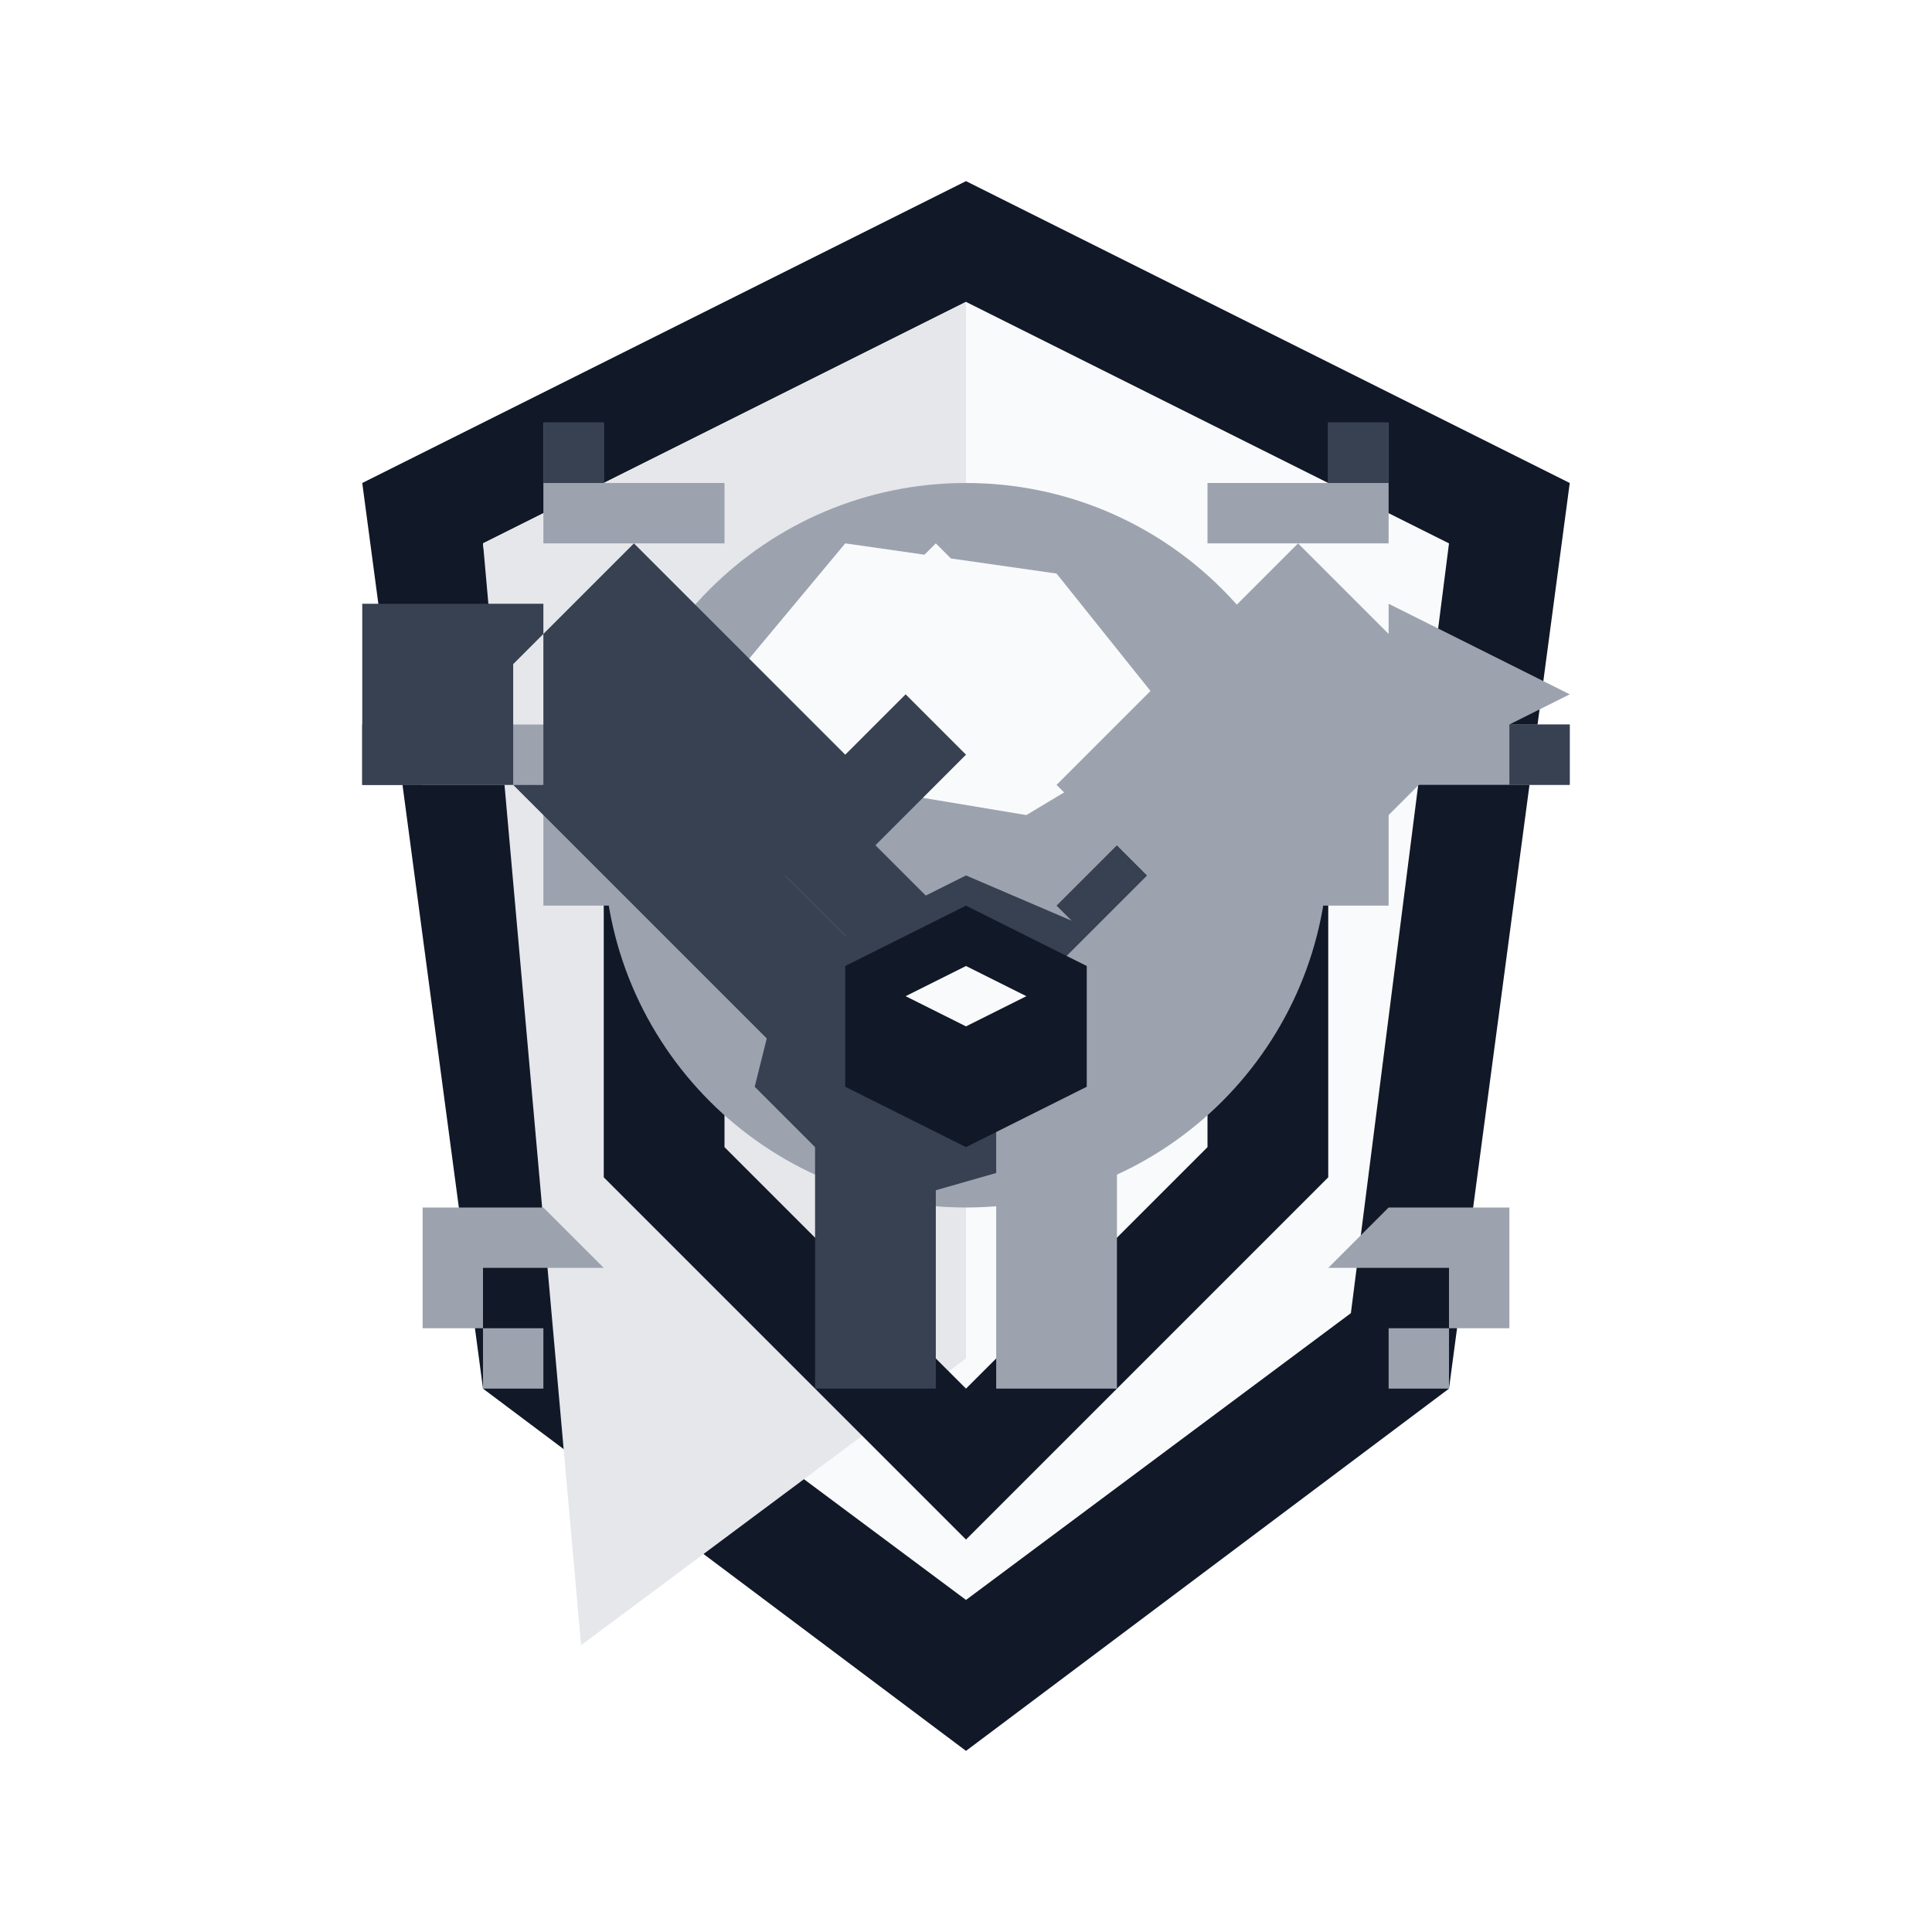
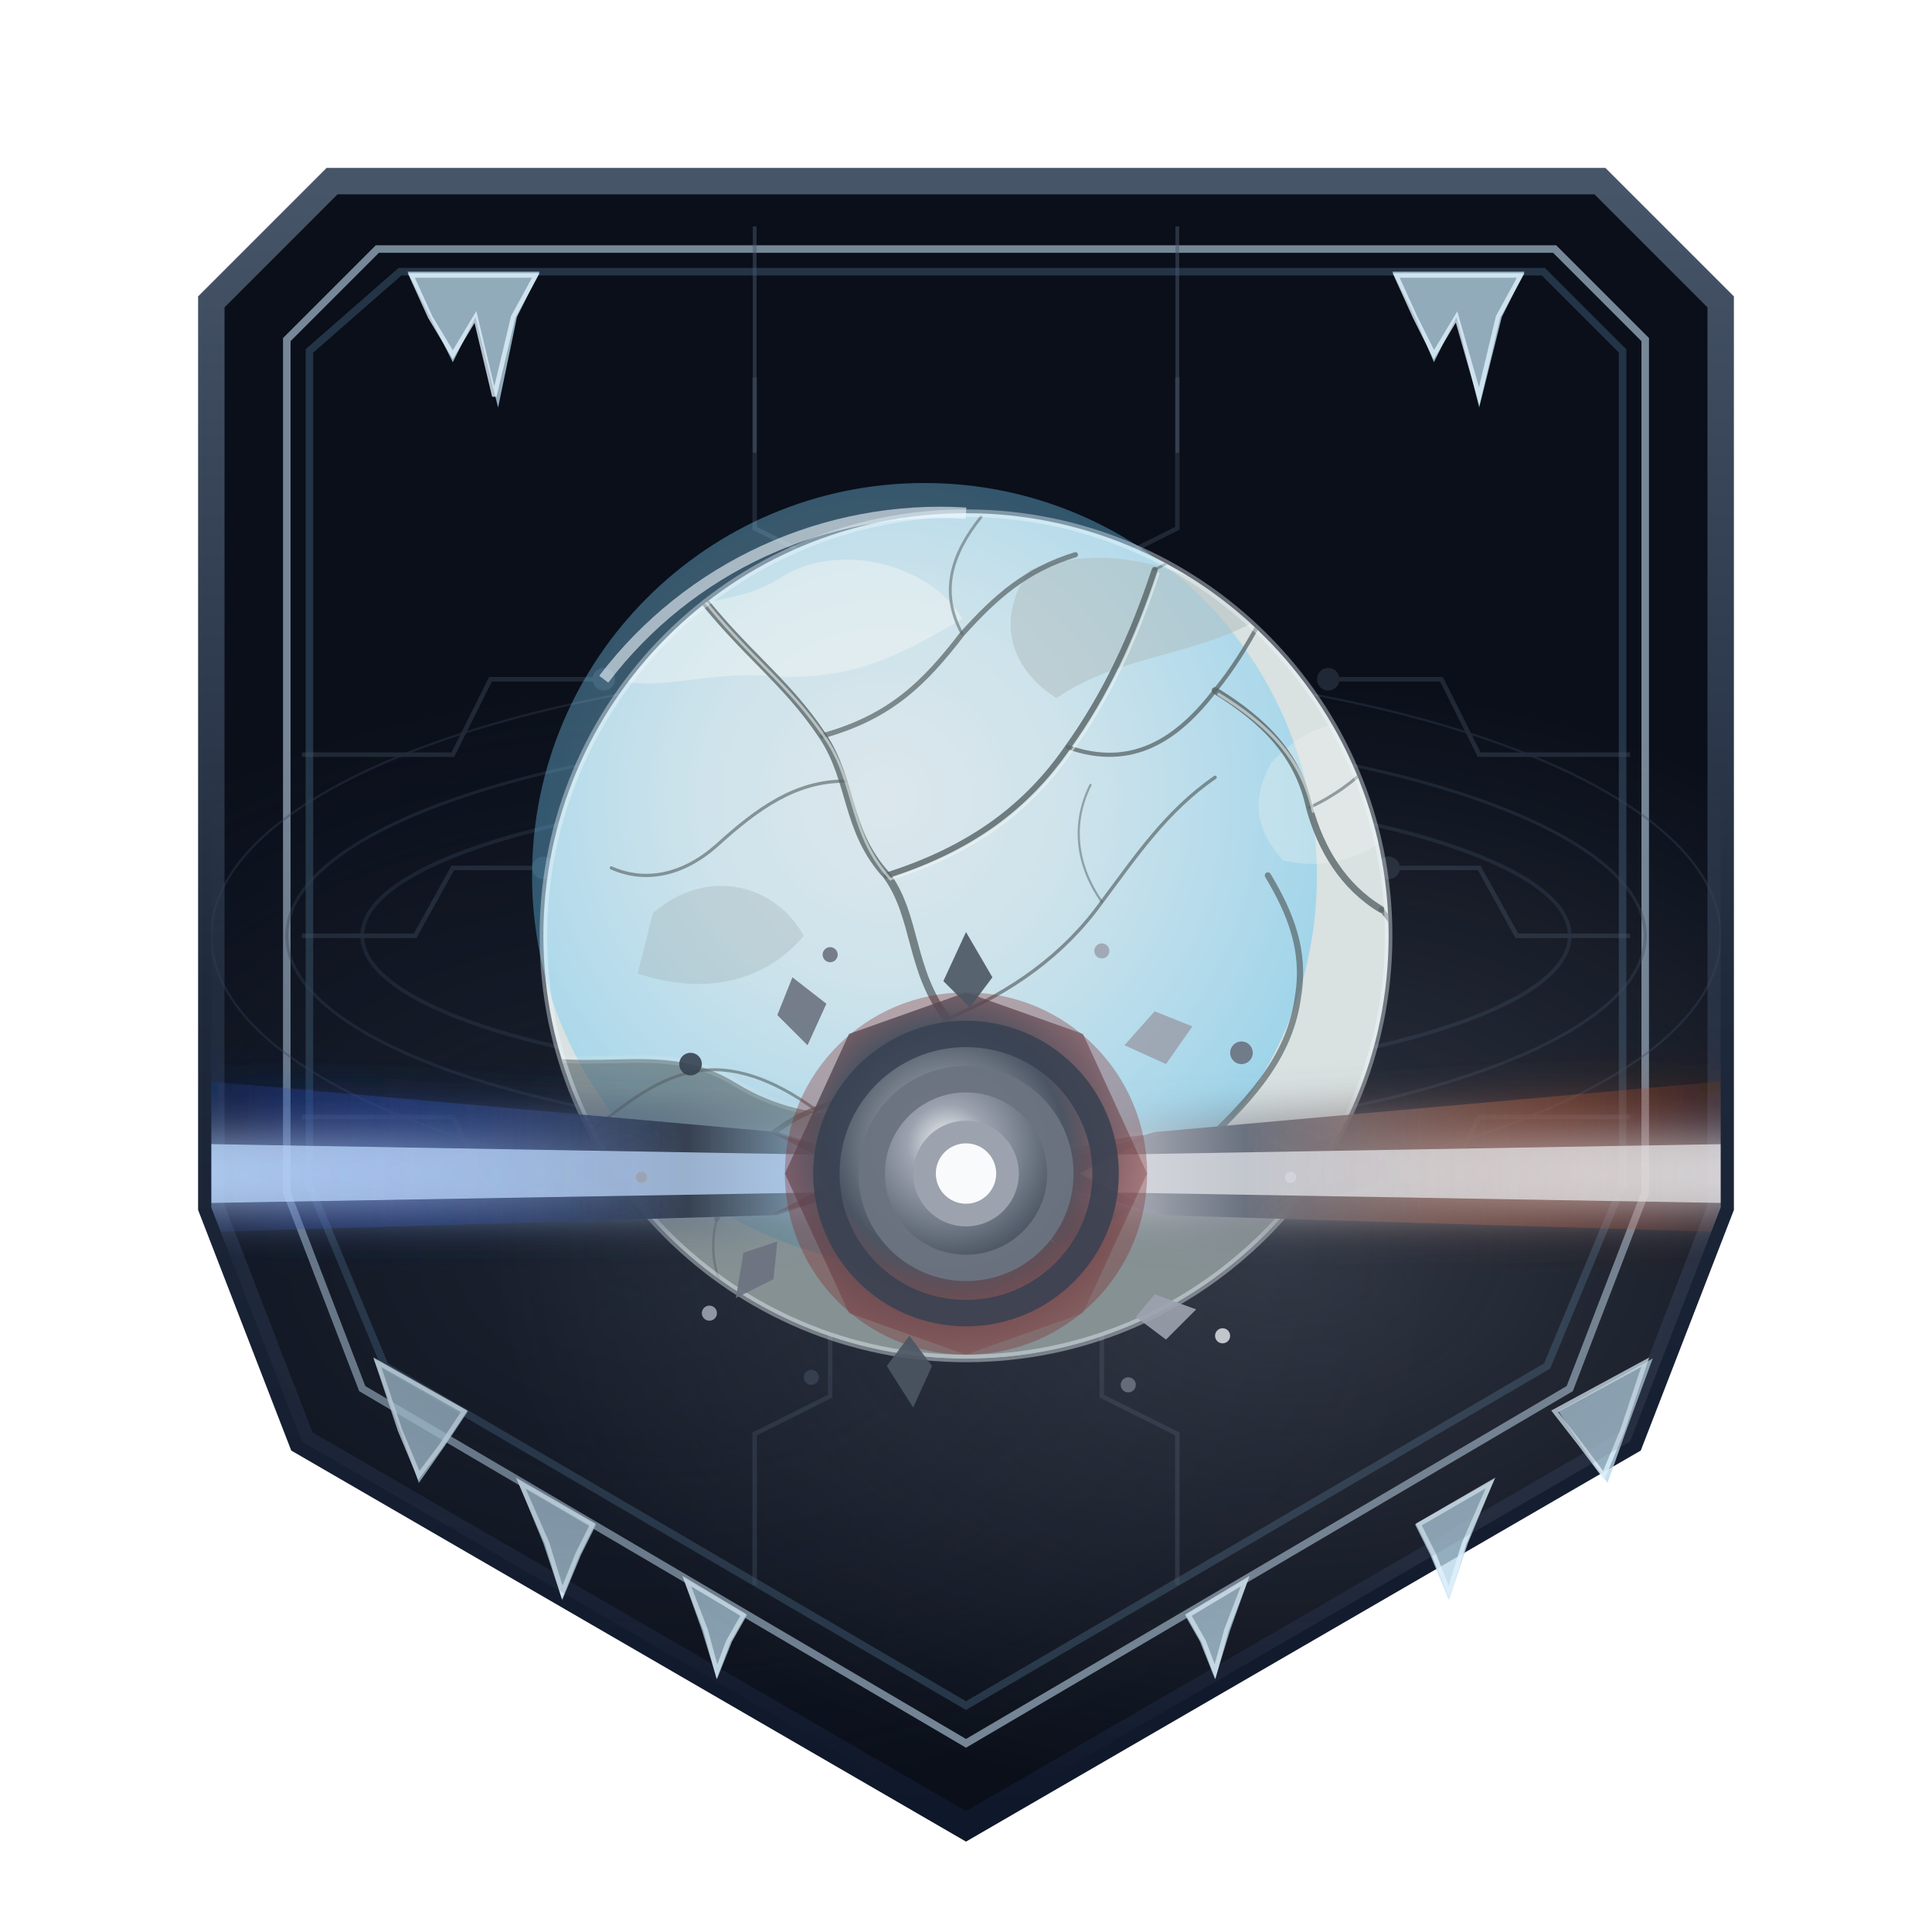
- <svg xmlns="http://www.w3.org/2000/svg" viewBox="0 0 256 256" role="img" aria-labelledby="title description">
-   <g aria-hidden="true">
-     <path id="shield" fill="#111827" d="M48 64 128 24l80 40-16 120-64 48-64-48Z" />
-     <path id="ice-field" fill="#f9fafb" d="m64 72 64-32 64 32-13 102-51 38-51-38Z" />
-     <path id="ice-facet" fill="#e5e7eb" d="m64 72 64-32v140l-51 38Z" />
-     <path id="ice-seam-left" fill="#111827" d="m80 88 48-24v20L96 104v48l32 32v20l-48-48Z" />
-     <path id="ice-seam-right" fill="#111827" d="m176 88-48-24v20l32 20v48l-32 32v20l48-48Z" />
-     <path fill="#9ca3af" d="M72 104H48v-8h32v16h16v8H72Z M88 72H72V56h8v8h16v8h-8Z M184 104h24v-8h-32v16h-16v8h24Z M168 72h16V56h-8v8h-16v8h8Z M72 160H56v16h16v8h-8v-16h16Z M184 160h16v16h-16v8h8v-16h-16Z" />
-     <path fill="#374151" d="M48 96h8v8h-8Z M72 56h8v8h-8Z M200 96h8v8h-8Z M176 56h8v8h-8Z" />
-     <circle id="europa-moon" cx="128" cy="112" r="48" fill="#9ca3af" />
-     <path fill="#f9fafb" d="m92 96 20-24 28 4 16 20-20 12-24-4Z M116 80l8-8 8 8-8 12Z M144 104l16-8 8 8-16 8Z" />
-     <path fill="#374151" d="m104 128 24-12 28 12-12 24-28 8-16-16Z M120 92l8 8-12 12 8 8-8 8-16-16Z M140 120l8-8 12 12-8 8Z" />
-     <path id="blue-channel" fill="#374151" d="M48 80h24v24H48Z M56 96h28l20 20 12-12-32-32-16 16v16l40 40v40h16v-48l-40-40Z" />
-     <path id="orange-channel" fill="#9ca3af" d="m184 80 24 12-24 12Z M200 96h-28l-20 20-12-12 32-32 16 16v16l-40 40v40h-16v-48l40-40Z" />
-     <path id="objective" fill="#111827" d="m128 120 16 8v16l-16 8-16-8v-16Z" />
-     <path fill="#f9fafb" d="m128 128 8 4-8 4-8-4Z" />
+ <svg xmlns="http://www.w3.org/2000/svg" viewBox="0 0 512 512" role="img" aria-labelledby="title description">
+   <defs>
+     <clipPath id="brand-1">
+       <path d="M88 48 H424 L456 80 V320 L432 382 L256 484 L80 382 L56 320 V80 Z" />
+     </clipPath>
+     <clipPath id="brand-2">
+       <circle cx="256" cy="248" r="112" />
+     </clipPath>
+     <linearGradient id="brand-3" x1="0" y1="0" x2="1" y2="0">
+       <stop offset="0%" stop-color="#1d4ed8" stop-opacity="0" />
+       <stop offset="70%" stop-color="#374151" />
+       <stop offset="100%" stop-color="#bae6fd" />
+     </linearGradient>
+     <linearGradient id="brand-4" x1="1" y1="0" x2="0" y2="0">
+       <stop offset="0%" stop-color="#c2410c" stop-opacity="0" />
+       <stop offset="70%" stop-color="#6b7280" />
+       <stop offset="100%" stop-color="#e5e7eb" />
+     </linearGradient>
+     <radialGradient id="brand-5" cx="45%" cy="42%" r="62%">
+       <stop offset="0%" stop-color="#f9fafb" />
+       <stop offset="18%" stop-color="#9ca3af" />
+       <stop offset="52%" stop-color="#4b5563" />
+       <stop offset="100%" stop-color="#7f1d1d" stop-opacity="0.1" />
+     </radialGradient>
+     <radialGradient id="brand-6" cx="0.3" cy="0.5" r="0.5">
+       <stop offset="0%" stop-color="#374151" stop-opacity="0.4" />
+       <stop offset="100%" stop-color="#374151" stop-opacity="0" />
+     </radialGradient>
+     <radialGradient id="brand-7" cx="0.7" cy="0.5" r="0.5">
+       <stop offset="0%" stop-color="#6b7280" stop-opacity="0.4" />
+       <stop offset="100%" stop-color="#6b7280" stop-opacity="0" />
+     </radialGradient>
+     <radialGradient id="brand-8" cx="0.45" cy="0.4" r="0.6">
+       <stop offset="0%" stop-color="#e0f2fe" />
+       <stop offset="40%" stop-color="#bae6fd" />
+       <stop offset="70%" stop-color="#7dd3fc" />
+       <stop offset="100%" stop-color="#38bdf8" />
+     </radialGradient>
+     <linearGradient id="brand-9" x1="0" y1="0" x2="0" y2="1">
+       <stop offset="0%" stop-color="#475569" />
+       <stop offset="50%" stop-color="#1e293b" />
+       <stop offset="100%" stop-color="#0f172a" />
+     </linearGradient>
+     <filter id="brand-10" x="-20%" y="-20%" width="140%" height="140%">
+       <feGaussianBlur in="SourceGraphic" stdDeviation="2" result="blur" />
+       <feMerge>
+         <feMergeNode in="blur" />
+         <feMergeNode in="SourceGraphic" />
+       </feMerge>
+     </filter>
+     <filter id="brand-11" x="-10%" y="-50%" width="120%" height="200%">
+       <feGaussianBlur in="SourceGraphic" stdDeviation="6" result="blur" />
+       <feMerge>
+         <feMergeNode in="blur" />
+         <feMergeNode in="SourceGraphic" />
+       </feMerge>
+     </filter>
+   </defs>
+   <path d="M88 48 H424 L456 80 V320 L432 382 L256 484 L80 382 L56 320 V80 Z" fill="#0a0f1a" stroke="none" />
+   <path d="M88 48 H424 L456 80 V320 L432 382 L256 484 L80 382 L56 320 V80 Z" fill="none" stroke="url(#brand-9)" stroke-width="7" stroke-linejoin="miter" />
+   <path d="M100 66 H412 L436 90 V316 L416 368 L256 462 L96 368 L76 316 V90 Z" fill="none" stroke="#9fb5c8" stroke-width="2" opacity="0.72" stroke-linejoin="miter" />
+   <path d="M106 72 H409 L430 93 V314 L410 362 L256 452 L102 362 L82 314 V93 Z" fill="none" stroke="#26384a" stroke-width="2" opacity="0.9" stroke-linejoin="miter" />
+   <g fill="#b9d7e8" opacity="0.78">
+     <path d="M108 72 H143 L137 84 L132 108 L126 84 L120 96 L114 84 Z" />
+     <path d="M369 72 H404 L398 84 L392 108 L386 84 L380 96 L375 84 Z" />
+     <path d="M99 360 L124 374 L118 383 L111 393 L106 379 Z" />
+     <path d="M137 392 L158 404 L154 412 L149 424 L144 409 Z" />
+     <path d="M181 418 L198 428 L194 435 L190 445 L186 432 Z" />
+     <path d="M413 374 L438 360 L431 379 L426 393 L419 383 Z" />
+     <path d="M375 404 L396 392 L389 409 L384 424 L379 412 Z" />
+     <path d="M314 428 L331 418 L326 432 L322 445 L318 435 Z" />
+   </g>
+   <g fill="none" stroke="#e0f2fe" stroke-width="1.2" opacity="0.78" stroke-linejoin="miter">
+     <path d="M109 73 H142 L136 84 L131 105 L126 84 L120 94 L114 84 Z" />
+     <path d="M370 73 H403 L397 84 L392 105 L386 84 L380 94 L375 84 Z" />
+     <path d="M100 361 L123 374 L117 383 L111 391 L106 379 Z" />
+     <path d="M138 393 L157 404 L153 412 L149 422 L145 409 Z" />
+     <path d="M182 419 L197 428 L193 435 L190 443 L187 432 Z" />
+     <path d="M412 374 L436 361 L430 379 L425 391 L419 383 Z" />
+     <path d="M376 404 L395 393 L388 409 L384 422 L380 412 Z" />
+     <path d="M315 428 L330 419 L325 432 L322 443 L319 435 Z" />
+   </g>
+   <g clip-path="url(#brand-1)" opacity="0.35">
+     <ellipse cx="256" cy="248" rx="160" ry="40" fill="none" stroke="#334155" stroke-width="1" />
+     <ellipse cx="256" cy="248" rx="180" ry="55" fill="none" stroke="#334155" stroke-width="0.8" />
+     <ellipse cx="256" cy="248" rx="200" ry="72" fill="none" stroke="#334155" stroke-width="0.6" />
+     <g stroke="#475569" stroke-width="1.2" fill="none">
+       <path d="M80 200 L120 200 L130 180 L160 180" />
+       <path d="M80 248 L110 248 L120 230 L144 230" />
+       <path d="M80 296 L120 296 L130 316 L160 316" />
+       <path d="M432 200 L392 200 L382 180 L352 180" />
+       <path d="M432 248 L402 248 L392 230 L368 230" />
+       <path d="M432 296 L392 296 L382 316 L352 316" />
+       <path d="M200 100 L200 140 L220 150 L220 170" />
+       <path d="M312 100 L312 140 L292 150 L292 170" />
+       <path d="M200 420 L200 380 L220 370 L220 350" />
+       <path d="M312 420 L312 380 L292 370 L292 350" />
+     </g>
+     <g fill="#475569">
+       <circle cx="160" cy="180" r="3" />
+       <circle cx="144" cy="230" r="3" />
+       <circle cx="160" cy="316" r="3" />
+       <circle cx="352" cy="180" r="3" />
+       <circle cx="368" cy="230" r="3" />
+       <circle cx="352" cy="316" r="3" />
+       <circle cx="220" cy="170" r="3" />
+       <circle cx="292" cy="170" r="3" />
+       <circle cx="220" cy="350" r="3" />
+       <circle cx="292" cy="350" r="3" />
+     </g>
+   </g>
+   <g clip-path="url(#brand-1)">
+     <rect x="44" y="180" width="424" height="300" fill="url(#brand-6)" />
+     <rect x="44" y="180" width="424" height="300" fill="url(#brand-7)" />
+   </g>
+   <g clip-path="url(#brand-1)">
+     <circle cx="256" cy="248" r="112" fill="#d9e1e1" />
+     <circle cx="245" cy="232" r="104" fill="url(#brand-8)" opacity="0.36" />
+     <g clip-path="url(#brand-2)">
+       <path d="M128 276 C155 287 174 274 195 287 C218 301 233 291 253 302 C276 315 297 294 319 303 C344 313 366 294 384 282 L392 380 L120 380 Z" fill="#526064" opacity="0.62" />
+       <path d="M128 276 C155 287 174 274 195 287 C218 301 233 291 253 302 C276 315 297 294 319 303 C344 313 366 294 384 282" fill="none" stroke="#eef3f1" stroke-width="2" opacity="0.16" />
+       <path d="M151 174 C170 157 192 163 207 153 C223 143 247 150 255 164 C238 174 225 181 202 179 C181 178 168 187 151 174 Z" fill="#f5f8f5" opacity="0.42" />
+       <path d="M273 151 C294 143 320 151 332 165 C315 174 296 174 280 185 C267 177 264 163 273 151 Z" fill="#aebbbb" opacity="0.48" />
+       <path d="M337 202 C354 184 370 192 380 210 C369 223 357 232 340 228 C332 219 332 211 337 202 Z" fill="#f1f5f2" opacity="0.3" />
+       <path d="M173 242 C188 229 206 235 213 248 C203 260 187 264 169 258 Z" fill="#9ca9aa" opacity="0.3" />
+       <g fill="none" stroke="#596568" stroke-linecap="round" stroke-linejoin="round">
+         <path d="M184 156 C197 173 208 180 218 195 C226 207 224 220 235 232 C243 243 241 257 251 270" stroke-width="2.1" opacity="0.78" />
+         <path d="M218 195 C236 190 245 181 255 168 C264 158 272 151 285 147" stroke-width="1.35" opacity="0.72" />
+         <path d="M224 207 C211 207 201 214 190 224 C181 232 171 234 162 230" stroke-width="0.85" opacity="0.64" />
+         <path d="M235 232 C257 225 272 214 283 198 C293 184 300 169 306 151" stroke-width="1.55" opacity="0.82" />
+         <path d="M255 168 C249 157 252 147 260 137" stroke-width="0.75" opacity="0.56" />
+         <path d="M283 198 C300 204 312 196 322 183 C331 172 337 159 343 146" stroke-width="1.1" opacity="0.76" />
+         <path d="M306 151 C317 145 327 140 332 130" stroke-width="0.72" opacity="0.55" />
+         <path d="M322 183 C335 191 344 200 347 214 C350 225 356 235 366 241" stroke-width="1.8" opacity="0.8" />
+         <path d="M347 214 C360 208 369 198 374 186" stroke-width="0.8" opacity="0.58" />
+         <path d="M366 241 C375 251 376 264 373 277 C370 289 374 300 382 308" stroke-width="1.25" opacity="0.72" />
+         <path d="M251 270 C268 263 282 253 292 239 C301 227 309 215 322 206" stroke-width="0.9" opacity="0.68" />
+         <path d="M292 239 C285 229 284 218 289 208" stroke-width="0.58" opacity="0.52" />
+         <path d="M251 270 C243 282 230 289 216 294 C203 299 193 310 190 323" stroke-width="1.4" opacity="0.72" />
+         <path d="M216 294 C205 286 194 282 184 284 C173 286 164 294 155 301" stroke-width="0.78" opacity="0.62" />
+         <path d="M190 323 C187 334 191 345 200 352" stroke-width="0.62" opacity="0.52" />
+         <path d="M319 303 C333 290 342 279 344 264 C346 252 342 242 336 232" stroke-width="1.65" opacity="0.7" />
+       </g>
+       <g fill="none" stroke="#f4f8f6" stroke-linecap="round" opacity="0.54">
+         <path d="M185 157 C198 174 209 181 219 196 C227 208 225 221 236 233" stroke-width="0.7" />
+         <path d="M236 233 C258 226 273 215 284 199 C294 185 301 170 307 152" stroke-width="0.55" />
+         <path d="M323 184 C336 192 345 201 348 215" stroke-width="0.8" />
+       </g>
+     </g>
+     <circle cx="256" cy="248" r="112" fill="none" stroke="#f0f9ff" stroke-width="2" opacity="0.4" />
+     <path d="M160 180 A112 112 0 0 1 256 136" fill="none" stroke="#f0f9ff" stroke-width="3" opacity="0.6" />
+   </g>
+   <g clip-path="url(#brand-1)">
+     <g filter="url(#brand-11)">
+       <path d="M38 285 L38 327 L206 322 L244 311 L206 300 Z" fill="url(#brand-3)" />
+       <path d="M474 285 L474 327 L306 322 L268 311 L306 300 Z" fill="url(#brand-4)" />
+       <path d="M44 303 L218 306 L244 311 L218 316 L44 319 Z" fill="#bfdbfe" opacity="0.72" />
+       <path d="M468 303 L294 306 L268 311 L294 316 L468 319 Z" fill="#e5e7eb" opacity="0.72" />
+     </g>
+     <path d="M204 300 L244 311 L204 322 L226 311 Z" fill="#6b7280" />
+     <path d="M308 300 L268 311 L308 322 L286 311 Z" fill="#9ca3af" />
+     <path d="M232 292 L256 311 L232 330 L246 311 Z" fill="#9ca3af" opacity="0.8" />
+     <path d="M280 292 L256 311 L280 330 L266 311 Z" fill="#d1d5db" opacity="0.8" />
+     <circle cx="256" cy="311" r="48" fill="#7f1d1d" opacity="0.32" />
+     <path d="M256 263 L287 274 L304 311 L287 348 L256 359 L225 348 L208 311 L225 274 Z" fill="url(#brand-5)" />
+     <circle cx="256" cy="311" r="37" fill="none" stroke="#374151" stroke-width="7" opacity="0.85" />
+     <circle cx="256" cy="311" r="25" fill="none" stroke="#6b7280" stroke-width="7" opacity="0.95" />
+     <circle cx="256" cy="311" r="14" fill="#9ca3af" />
+     <circle cx="256" cy="311" r="8" fill="#f9fafb" />
+     <g opacity="0.9">
+       <path d="M214 277 l-8 -8 4 -10 9 7z M205 339 l-10 5 2 -12 9 -3z" fill="#6b7280" />
+       <path d="M298 277 l8 -9 10 4 -7 10z M306 343 l11 4 -8 8 -8 -6z" fill="#9ca3af" />
+       <path d="M250 260 l6 -13 7 12 -6 8z M247 362 l-5 11 -7 -11 6 -8z" fill="#4b5563" />
+       <circle cx="183" cy="282" r="3" fill="#374151" />
+       <circle cx="188" cy="348" r="2" fill="#9ca3af" />
+       <circle cx="329" cy="279" r="3" fill="#6b7280" />
+       <circle cx="324" cy="354" r="2" fill="#d1d5db" />
+       <circle cx="220" cy="253" r="2" fill="#6b7280" />
+       <circle cx="292" cy="252" r="2" fill="#9ca3af" />
+       <circle cx="215" cy="365" r="2" fill="#374151" />
+       <circle cx="299" cy="367" r="2" fill="#6b7280" />
+       <circle cx="170" cy="312" r="1.5" fill="#9ca3af" />
+       <circle cx="342" cy="312" r="1.5" fill="#d1d5db" />
+     </g>
+   </g>
+   <g clip-path="url(#brand-1)" opacity="0.5">
+     <line x1="200" y1="60" x2="200" y2="120" stroke="#475569" stroke-width="1" />
+     <line x1="312" y1="60" x2="312" y2="120" stroke="#475569" stroke-width="1" />
  </g>
</svg>
